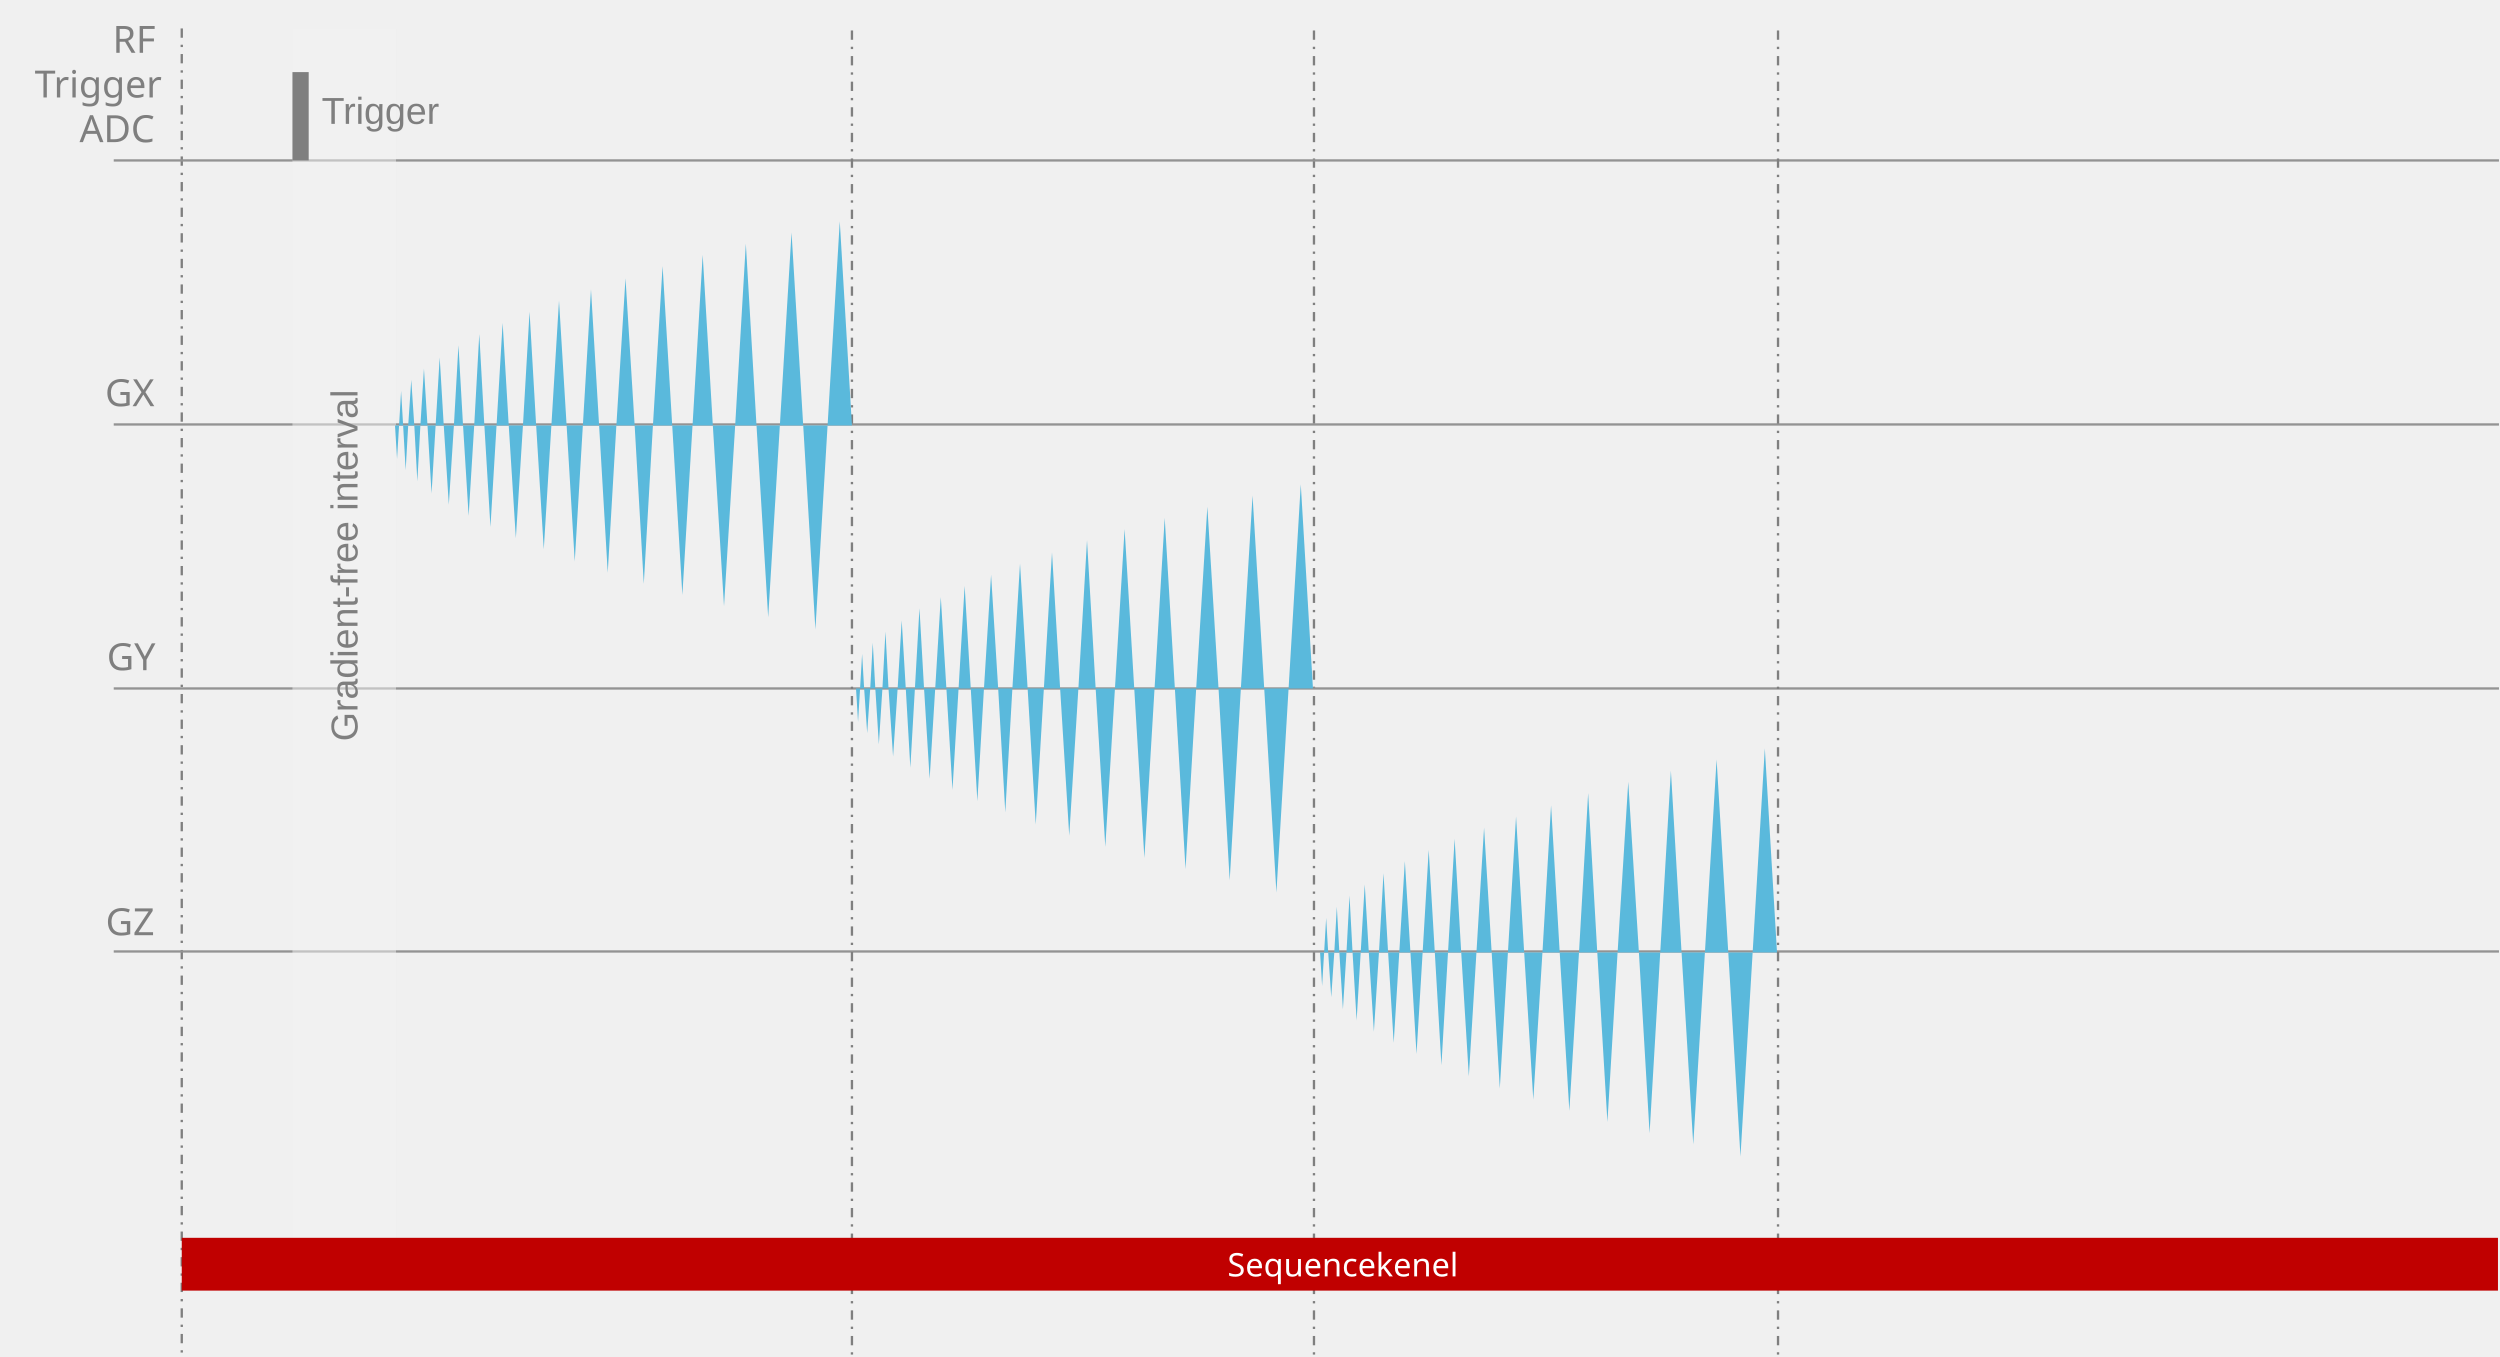
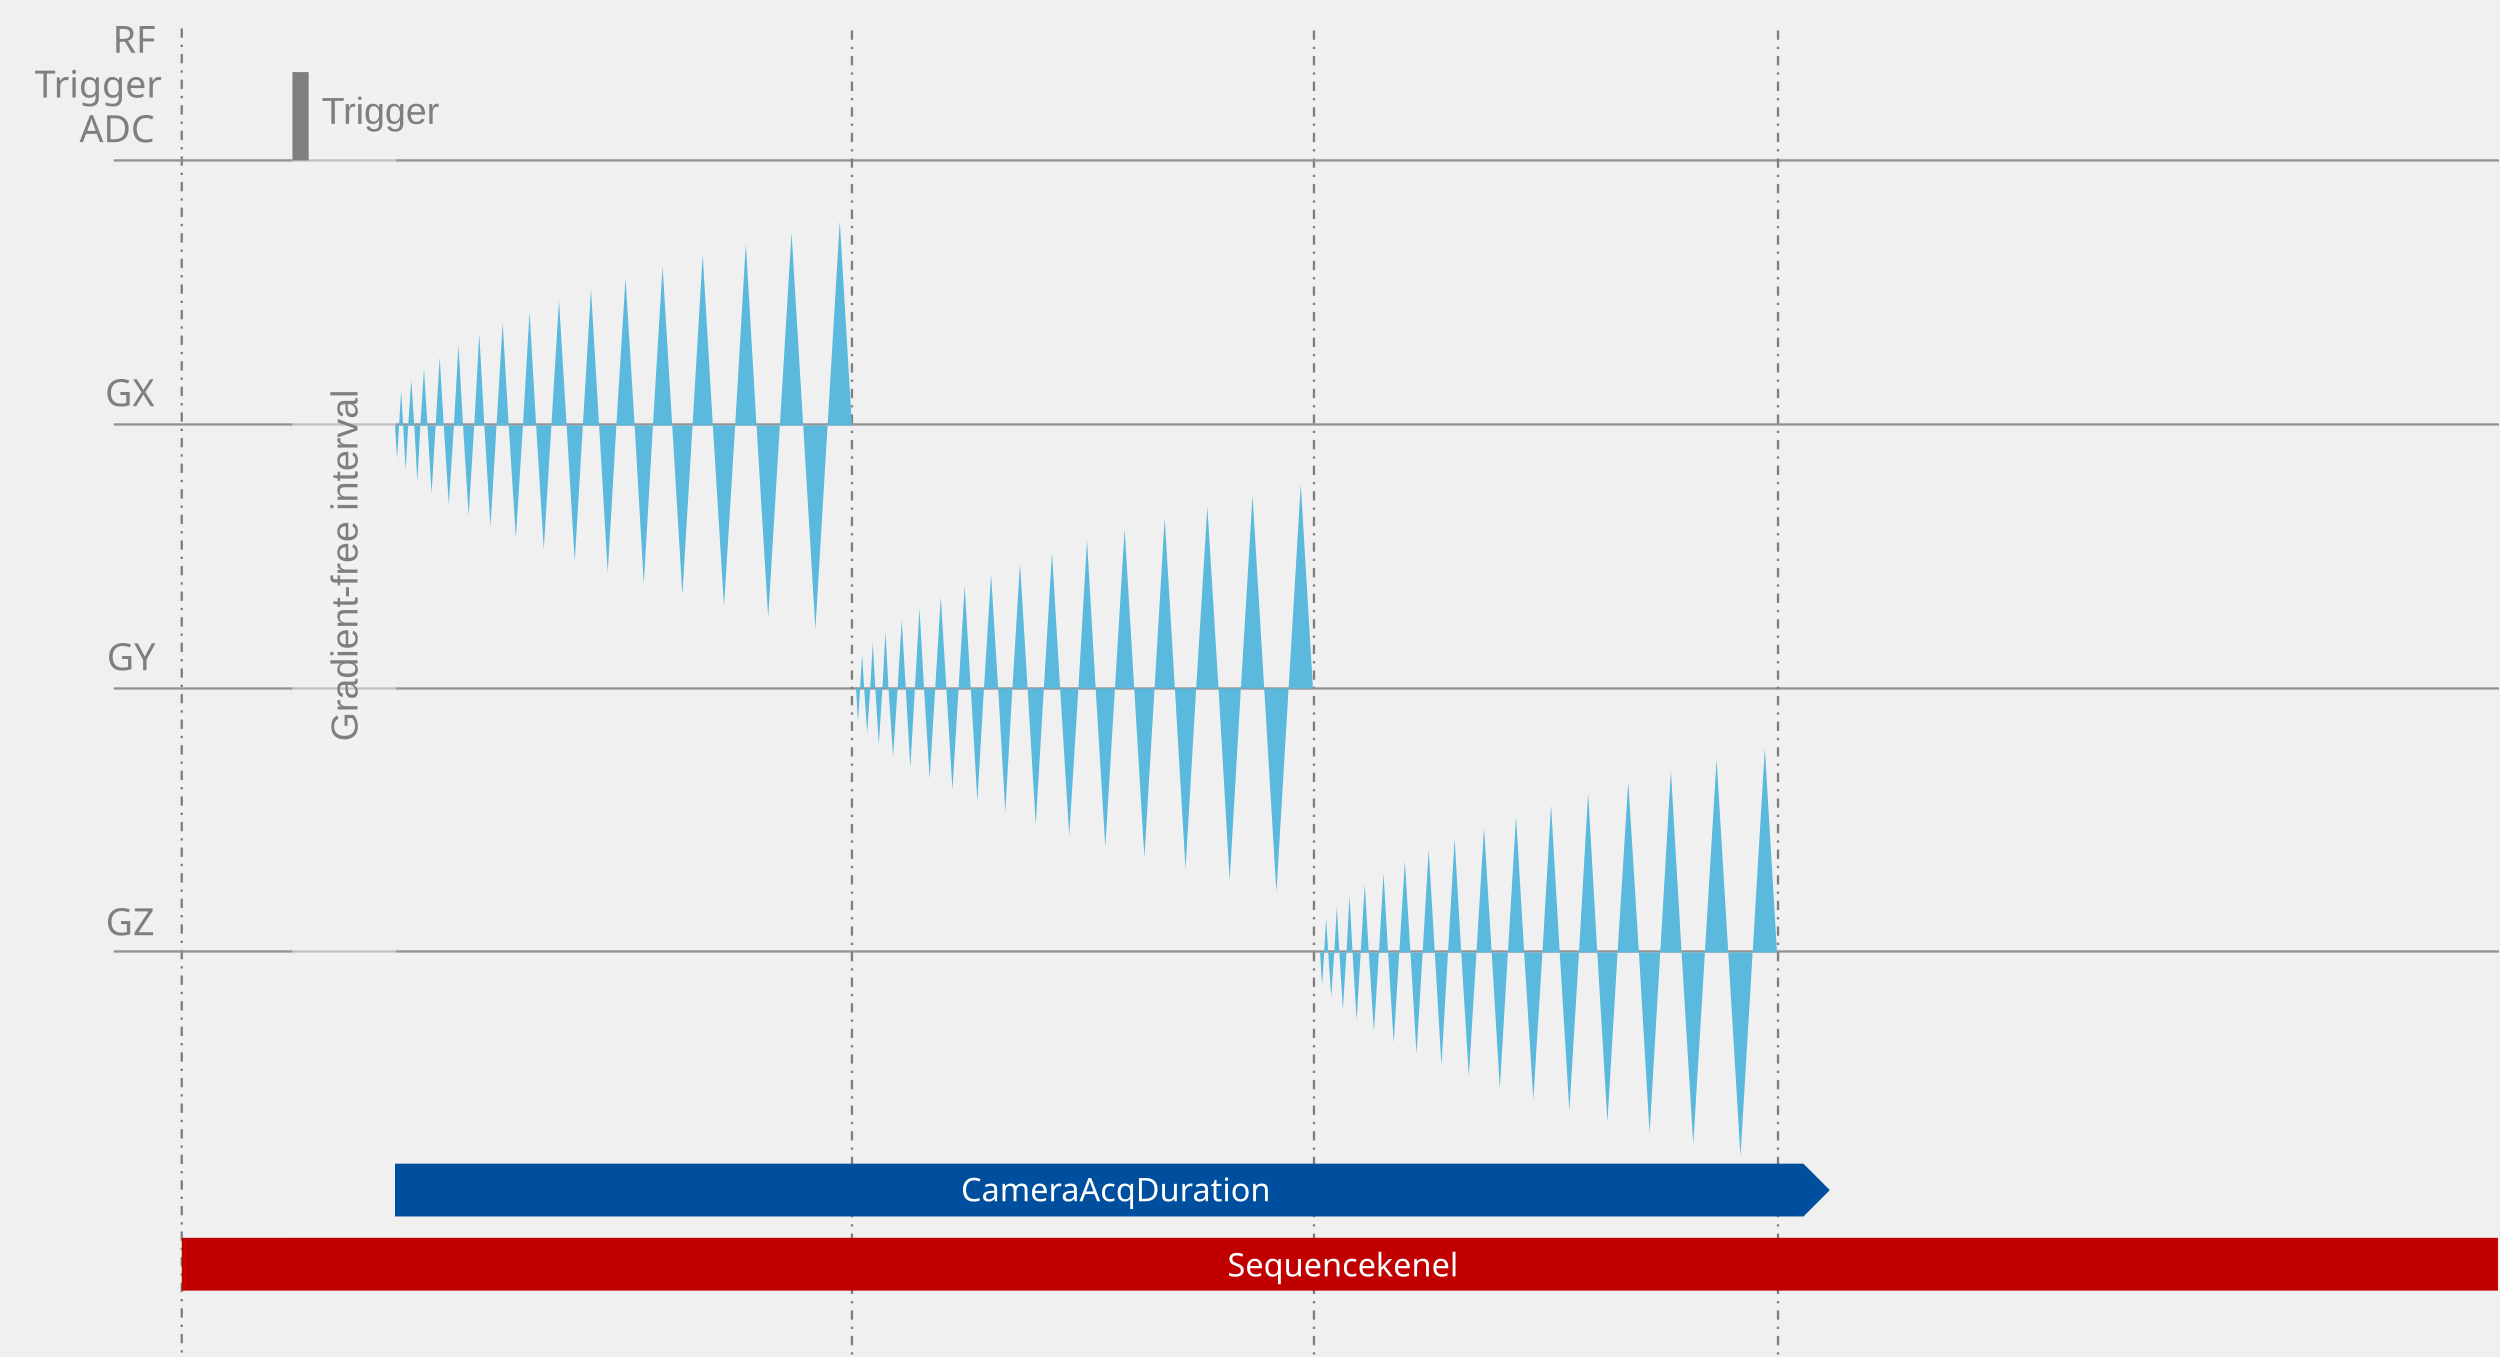
<svg xmlns="http://www.w3.org/2000/svg" width="2462" height="1336" xml:space="preserve" overflow="hidden">
  <defs>
    <clipPath id="clip0">
      <rect x="185" y="368" width="2462" height="1336" />
    </clipPath>
  </defs>
  <g clip-path="url(#clip0)" transform="translate(-185 -368)">
    <path d="M0 0 0 1304.04" stroke="#7F7F7F" stroke-width="2.292" stroke-miterlimit="8" stroke-dasharray="9.167 6.875 2.292 6.875" fill="none" fill-rule="evenodd" transform="matrix(-1 0 0 1 364 396)" />
    <path d="M0 0 0 1304.04" stroke="#7F7F7F" stroke-width="2.292" stroke-miterlimit="8" stroke-dasharray="9.167 6.875 2.292 6.875" fill="none" fill-rule="evenodd" transform="matrix(-1 0 0 1 1479 398)" />
    <path d="M0 0 2348.99 0" stroke="#939393" stroke-width="2.292" stroke-miterlimit="8" fill="none" fill-rule="evenodd" transform="matrix(1 0 0 -1 297 526)" />
    <path d="M0 0 2348.99 0" stroke="#939393" stroke-width="2.292" stroke-miterlimit="8" fill="none" fill-rule="evenodd" transform="matrix(1 0 0 -1 297 786)" />
    <path d="M0 0 2348.99 0" stroke="#939393" stroke-width="2.292" stroke-miterlimit="8" fill="none" fill-rule="evenodd" transform="matrix(1 0 0 -1 297 1046)" />
    <path d="M0 0 2348.99 0" stroke="#939393" stroke-width="2.292" stroke-miterlimit="8" fill="none" fill-rule="evenodd" transform="matrix(1 0 0 -1 297 1305)" />
    <text fill="#7F7F7F" font-family="Segoe UI,Segoe UI_MSFontService,sans-serif" font-weight="400" font-size="37" transform="matrix(1 0 0 1 295.934 420)">RF </text>
    <text fill="#7F7F7F" font-family="Segoe UI,Segoe UI_MSFontService,sans-serif" font-weight="400" font-size="37" transform="matrix(1 0 0 1 219.163 464)">Trigger </text>
    <text fill="#7F7F7F" font-family="Segoe UI,Segoe UI_MSFontService,sans-serif" font-weight="400" font-size="37" transform="matrix(1 0 0 1 263.278 508)">ADC</text>
    <text fill="#7F7F7F" font-family="Segoe UI,Segoe UI_MSFontService,sans-serif" font-weight="400" font-size="37" transform="matrix(1 0 0 1 288.486 768)">GX</text>
    <text fill="#7F7F7F" font-family="Segoe UI,Segoe UI_MSFontService,sans-serif" font-weight="400" font-size="37" transform="matrix(1 0 0 1 290.205 1028)">GY</text>
    <text fill="#7F7F7F" font-family="Segoe UI,Segoe UI_MSFontService,sans-serif" font-weight="400" font-size="37" transform="matrix(1 0 0 1 289.059 1289)">GZ</text>
    <path d="M1028 1046 1028 1046 1030.01 1079 1030.01 1079 1032 1046" fill="#5AB9DC" fill-rule="evenodd" />
    <path d="M1032 1046 1032 1046 1034 1012 1034 1012 1036 1046" fill="#5AB9DC" fill-rule="evenodd" />
    <path d="M1036 1046 1036 1046 1039 1090 1039 1090 1042 1046" fill="#5AB9DC" fill-rule="evenodd" />
    <path d="M1042 1046 1042 1046 1044.51 1001 1044.51 1001 1047 1046" fill="#5AB9DC" fill-rule="evenodd" />
    <path d="M1047 1046 1047 1046 1050.5 1101 1050.5 1101 1054 1046" fill="#5AB9DC" fill-rule="evenodd" />
    <path d="M1054 1046 1054 1046 1057.01 990 1057.01 990 1060 1046" fill="#5AB9DC" fill-rule="evenodd" />
    <path d="M1060 1046 1060 1046 1064.5 1113 1064.5 1113 1069 1046" fill="#5AB9DC" fill-rule="evenodd" />
    <path d="M1069 1046 1069 1046 1073.01 979 1073.01 979 1077 1046" fill="#5AB9DC" fill-rule="evenodd" />
    <path d="M1077 1046 1077 1046 1081.5 1124 1081.5 1124 1086 1046" fill="#5AB9DC" fill-rule="evenodd" />
    <path d="M1086 1046 1086 1046 1090.49 967 1090.49 967 1095 1046" fill="#5AB9DC" fill-rule="evenodd" />
    <path d="M1095 1046 1095 1046 1100.51 1135 1100.51 1135 1106 1046" fill="#5AB9DC" fill-rule="evenodd" />
    <path d="M1106 1046 1106 1046 1111.5 956 1111.5 956 1117 1046" fill="#5AB9DC" fill-rule="evenodd" />
    <path d="M1117 1046 1117 1046 1122.99 1146 1122.99 1146 1129 1046" fill="#5AB9DC" fill-rule="evenodd" />
    <path d="M1129 1046 1129 1046 1134.99 945 1134.99 945 1141 1046" fill="#5AB9DC" fill-rule="evenodd" />
    <path d="M1141 1046 1141 1046 1147.51 1157 1147.51 1157 1154 1046" fill="#5AB9DC" fill-rule="evenodd" />
    <path d="M1154 1046 1154 1046 1161.01 934 1161.01 934 1168 1046" fill="#5AB9DC" fill-rule="evenodd" />
    <path d="M1168 1046 1168 1046 1175.01 1168 1175.01 1168 1182 1046" fill="#5AB9DC" fill-rule="evenodd" />
    <path d="M1182 1046 1182 1046 1189.51 923 1189.51 923 1197 1046" fill="#5AB9DC" fill-rule="evenodd" />
    <path d="M1197 1046 1197 1046 1205.01 1180 1205.01 1180 1213 1046" fill="#5AB9DC" fill-rule="evenodd" />
    <path d="M1213 1046 1213 1046 1221.01 912 1221.01 912 1229 1046" fill="#5AB9DC" fill-rule="evenodd" />
    <path d="M1229 1046 1229 1046 1237.99 1191 1237.99 1191 1247 1046" fill="#5AB9DC" fill-rule="evenodd" />
    <path d="M1247 1046 1247 1046 1255.49 900 1255.49 900 1264 1046" fill="#5AB9DC" fill-rule="evenodd" />
    <path d="M1264 1046 1264 1046 1273.5 1202 1273.5 1202 1283 1046" fill="#5AB9DC" fill-rule="evenodd" />
    <path d="M1283 1046 1283 1046 1292.51 889 1292.51 889 1302 1046" fill="#5AB9DC" fill-rule="evenodd" />
    <path d="M1302 1046 1302 1046 1311.99 1213 1311.99 1213 1322 1046" fill="#5AB9DC" fill-rule="evenodd" />
    <path d="M1322 1046 1322 1046 1332 878 1332 878 1342 1046" fill="#5AB9DC" fill-rule="evenodd" />
    <path d="M1342 1046 1342 1046 1352.51 1224 1352.51 1224 1363 1046" fill="#5AB9DC" fill-rule="evenodd" />
    <path d="M1363 1046 1363 1046 1374 867 1374 867 1385 1046" fill="#5AB9DC" fill-rule="evenodd" />
    <path d="M1385 1046 1385 1046 1396.01 1235 1396.01 1235 1407 1046" fill="#5AB9DC" fill-rule="evenodd" />
    <path d="M1407 1046 1407 1046 1418.5 856 1418.5 856 1430 1046" fill="#5AB9DC" fill-rule="evenodd" />
    <path d="M1430 1046 1430 1046 1442.01 1247 1442.01 1247 1454 1046" fill="#5AB9DC" fill-rule="evenodd" />
    <path d="M1454 1046 1454 1046 1466 845 1466 845 1478 1046" fill="#5AB9DC" fill-rule="evenodd" />
    <path d="M0 0 0 1304.04" stroke="#7F7F7F" stroke-width="2.292" stroke-miterlimit="8" stroke-dasharray="9.167 6.875 2.292 6.875" fill="none" fill-rule="evenodd" transform="matrix(-1 0 0 1 1936 398)" />
    <path d="M1485 1306 1485 1306 1487.01 1339 1487.01 1339 1489 1306" fill="#5AB9DC" fill-rule="evenodd" />
    <path d="M1489 1306 1489 1306 1491 1272 1491 1272 1493 1306" fill="#5AB9DC" fill-rule="evenodd" />
    <path d="M1493 1306 1493 1306 1496 1350 1496 1350 1499 1306" fill="#5AB9DC" fill-rule="evenodd" />
    <path d="M1499 1306 1499 1306 1501.51 1261 1501.51 1261 1504 1306" fill="#5AB9DC" fill-rule="evenodd" />
    <path d="M1504 1306 1504 1306 1507.5 1362 1507.5 1362 1511 1306" fill="#5AB9DC" fill-rule="evenodd" />
    <path d="M1511 1306 1511 1306 1514.01 1250 1514.01 1250 1517 1306" fill="#5AB9DC" fill-rule="evenodd" />
    <path d="M1517 1306 1517 1306 1521 1373 1521 1373 1525 1306" fill="#5AB9DC" fill-rule="evenodd" />
    <path d="M1525 1306 1525 1306 1529.01 1239 1529.01 1239 1533 1306" fill="#5AB9DC" fill-rule="evenodd" />
    <path d="M1533 1306 1533 1306 1538 1384 1538 1384 1543 1306" fill="#5AB9DC" fill-rule="evenodd" />
    <path d="M1543 1306 1543 1306 1547.49 1228 1547.49 1228 1552 1306" fill="#5AB9DC" fill-rule="evenodd" />
    <path d="M1552 1306 1552 1306 1557.51 1395 1557.51 1395 1563 1306" fill="#5AB9DC" fill-rule="evenodd" />
    <path d="M1563 1306 1563 1306 1568.5 1216 1568.5 1216 1574 1306" fill="#5AB9DC" fill-rule="evenodd" />
    <path d="M1574 1306 1574 1306 1579.99 1406 1579.99 1406 1586 1306" fill="#5AB9DC" fill-rule="evenodd" />
    <path d="M1586 1306 1586 1306 1591.99 1205 1591.99 1205 1598 1306" fill="#5AB9DC" fill-rule="evenodd" />
    <path d="M1598 1306 1598 1306 1604.51 1417 1604.51 1417 1611 1306" fill="#5AB9DC" fill-rule="evenodd" />
    <path d="M1611 1306 1611 1306 1617.51 1194 1617.51 1194 1624 1306" fill="#5AB9DC" fill-rule="evenodd" />
    <path d="M1624 1306 1624 1306 1631.51 1428 1631.51 1428 1639 1306" fill="#5AB9DC" fill-rule="evenodd" />
    <path d="M1639 1306 1639 1306 1646.51 1183 1646.51 1183 1654 1306" fill="#5AB9DC" fill-rule="evenodd" />
    <path d="M1654 1306 1654 1306 1662.01 1440 1662.01 1440 1670 1306" fill="#5AB9DC" fill-rule="evenodd" />
    <path d="M1670 1306 1670 1306 1678.01 1172 1678.01 1172 1686 1306" fill="#5AB9DC" fill-rule="evenodd" />
    <path d="M1686 1306 1686 1306 1694.99 1451 1694.99 1451 1704 1306" fill="#5AB9DC" fill-rule="evenodd" />
    <path d="M1704 1306 1704 1306 1712.49 1161 1712.49 1161 1721 1306" fill="#5AB9DC" fill-rule="evenodd" />
    <path d="M1721 1306 1721 1306 1730.5 1462 1730.5 1462 1740 1306" fill="#5AB9DC" fill-rule="evenodd" />
    <path d="M1740 1306 1740 1306 1749.01 1149 1749.01 1149 1758 1306" fill="#5AB9DC" fill-rule="evenodd" />
    <path d="M1758 1306 1758 1306 1767.99 1473 1767.99 1473 1778 1306" fill="#5AB9DC" fill-rule="evenodd" />
    <path d="M1778 1306 1778 1306 1788.5 1138 1788.5 1138 1799 1306" fill="#5AB9DC" fill-rule="evenodd" />
    <path d="M1799 1306 1799 1306 1809.51 1484 1809.51 1484 1820 1306" fill="#5AB9DC" fill-rule="evenodd" />
    <path d="M1820 1306 1820 1306 1830.5 1127 1830.5 1127 1841 1306" fill="#5AB9DC" fill-rule="evenodd" />
    <path d="M1841 1306 1841 1306 1852.51 1495 1852.51 1495 1864 1306" fill="#5AB9DC" fill-rule="evenodd" />
    <path d="M1864 1306 1864 1306 1875.5 1116 1875.5 1116 1887 1306" fill="#5AB9DC" fill-rule="evenodd" />
    <path d="M1887 1306 1887 1306 1899.01 1507 1899.01 1507 1911 1306" fill="#5AB9DC" fill-rule="evenodd" />
    <path d="M1911 1306 1911 1306 1923 1105 1923 1105 1935 1306" fill="#5AB9DC" fill-rule="evenodd" />
    <path d="M0 0 0 1304.04" stroke="#7F7F7F" stroke-width="2.292" stroke-miterlimit="8" stroke-dasharray="9.167 6.875 2.292 6.875" fill="none" fill-rule="evenodd" transform="matrix(-1 0 0 1 1024 398)" />
    <rect x="473" y="396" width="102" height="1194" fill="#F2F2F2" fill-opacity="0.502" />
    <rect x="473" y="439" width="16" height="87" fill="#7F7F7F" />
    <text fill="#7F7F7F" font-family="Arial,Arial_MSFontService,sans-serif" font-weight="400" font-size="37" transform="matrix(-1.83697e-16 -1 1 -1.83697e-16 537.076 1098)">Gradient</text>
    <text fill="#7F7F7F" font-family="Arial,Arial_MSFontService,sans-serif" font-weight="400" font-size="37" transform="matrix(-1.83697e-16 -1 1 -1.83697e-16 537.076 957)">-</text>
    <text fill="#7F7F7F" font-family="Arial,Arial_MSFontService,sans-serif" font-weight="400" font-size="37" transform="matrix(-1.83697e-16 -1 1 -1.83697e-16 537.076 945)">free interval</text>
    <text fill="#7F7F7F" font-family="Arial,Arial_MSFontService,sans-serif" font-weight="400" font-size="37" transform="matrix(1 0 0 1 501.733 490)">Trigger</text>
    <path d="M574 787 574 787 576.009 820 576.009 820 578 787" fill="#5AB9DC" fill-rule="evenodd" />
    <path d="M578 787 578 787 580 753 580 753 582 787" fill="#5AB9DC" fill-rule="evenodd" />
    <path d="M582 787 582 787 584.5 831 584.5 831 587 787" fill="#5AB9DC" fill-rule="evenodd" />
    <path d="M587 787 587 787 590.01 742 590.01 742 593 787" fill="#5AB9DC" fill-rule="evenodd" />
    <path d="M593 787 593 787 596 842 596 842 599 787" fill="#5AB9DC" fill-rule="evenodd" />
    <path d="M599 787 599 787 602.509 731 602.509 731 606 787" fill="#5AB9DC" fill-rule="evenodd" />
    <path d="M606 787 606 787 610 854 610 854 614 787" fill="#5AB9DC" fill-rule="evenodd" />
    <path d="M614 787 614 787 618.008 720 618.008 720 622 787" fill="#5AB9DC" fill-rule="evenodd" />
    <path d="M622 787 622 787 627 865 627 865 632 787" fill="#5AB9DC" fill-rule="evenodd" />
    <path d="M632 787 632 787 636.492 708 636.492 708 641 787" fill="#5AB9DC" fill-rule="evenodd" />
    <path d="M641 787 641 787 646.509 876 646.509 876 652 787" fill="#5AB9DC" fill-rule="evenodd" />
    <path d="M652 787 652 787 657 697 657 697 662 787" fill="#5AB9DC" fill-rule="evenodd" />
    <path d="M662 787 662 787 667.992 887 667.992 887 674 787" fill="#5AB9DC" fill-rule="evenodd" />
    <path d="M674 787 674 787 679.992 686 679.992 686 686 787" fill="#5AB9DC" fill-rule="evenodd" />
    <path d="M686 787 686 787 693.009 898 693.009 898 700 787" fill="#5AB9DC" fill-rule="evenodd" />
    <path d="M700 787 700 787 706.508 675 706.508 675 713 787" fill="#5AB9DC" fill-rule="evenodd" />
    <path d="M713 787 713 787 720.509 909 720.509 909 728 787" fill="#5AB9DC" fill-rule="evenodd" />
    <path d="M728 787 728 787 735.509 664 735.509 664 743 787" fill="#5AB9DC" fill-rule="evenodd" />
    <path d="M743 787 743 787 751.008 921 751.008 921 759 787" fill="#5AB9DC" fill-rule="evenodd" />
    <path d="M759 787 759 787 767.009 653 767.009 653 775 787" fill="#5AB9DC" fill-rule="evenodd" />
    <path d="M775 787 775 787 783.492 932 783.492 932 792 787" fill="#5AB9DC" fill-rule="evenodd" />
    <path d="M792 787 792 787 800.991 642 800.991 642 810 787" fill="#5AB9DC" fill-rule="evenodd" />
    <path d="M810 787 810 787 819 943 819 943 828 787" fill="#5AB9DC" fill-rule="evenodd" />
    <path d="M828 787 828 787 837.509 630 837.509 630 847 787" fill="#5AB9DC" fill-rule="evenodd" />
    <path d="M847 787 847 787 856.992 954 856.992 954 867 787" fill="#5AB9DC" fill-rule="evenodd" />
    <path d="M867 787 867 787 877 619 877 619 887 787" fill="#5AB9DC" fill-rule="evenodd" />
    <path d="M887 787 887 787 898.009 965 898.009 965 909 787" fill="#5AB9DC" fill-rule="evenodd" />
    <path d="M909 787 909 787 919.5 608 919.5 608 930 787" fill="#5AB9DC" fill-rule="evenodd" />
    <path d="M930 787 930 787 941.508 976 941.508 976 953 787" fill="#5AB9DC" fill-rule="evenodd" />
    <path d="M953 787 953 787 964.5 597 964.5 597 976 787" fill="#5AB9DC" fill-rule="evenodd" />
    <path d="M976 787 976 787 988.009 988 988.009 988 1000 787" fill="#5AB9DC" fill-rule="evenodd" />
    <path d="M1000 787 1000 787 1012 586 1012 586 1024 787" fill="#5AB9DC" fill-rule="evenodd" />
    <rect x="364" y="1587" width="2281" height="52" fill="#C00000" />
    <text fill="#FFFFFF" font-family="Segoe UI,Segoe UI_MSFontService,sans-serif" font-weight="400" font-size="32" transform="matrix(1 0 0 1 1393.78 1625)">Sequence </text>
    <text fill="#FFFFFF" font-family="Segoe UI,Segoe UI_MSFontService,sans-serif" font-weight="400" font-size="32" transform="matrix(1 0 0 1 1539.87 1625)">kenel</text>
+     <path d="M574 1514 1961 1514 1987 1540 1961 1566 574 1566Z" fill="#004F9E" fill-rule="evenodd" />
+     <text fill="#FFFFFF" font-family="Segoe UI,Segoe UI_MSFontService,sans-serif" font-weight="400" font-size="32" transform="matrix(1 0 0 1 1131.39 1551)">CameraAcqDuration</text>
  </g>
</svg>
